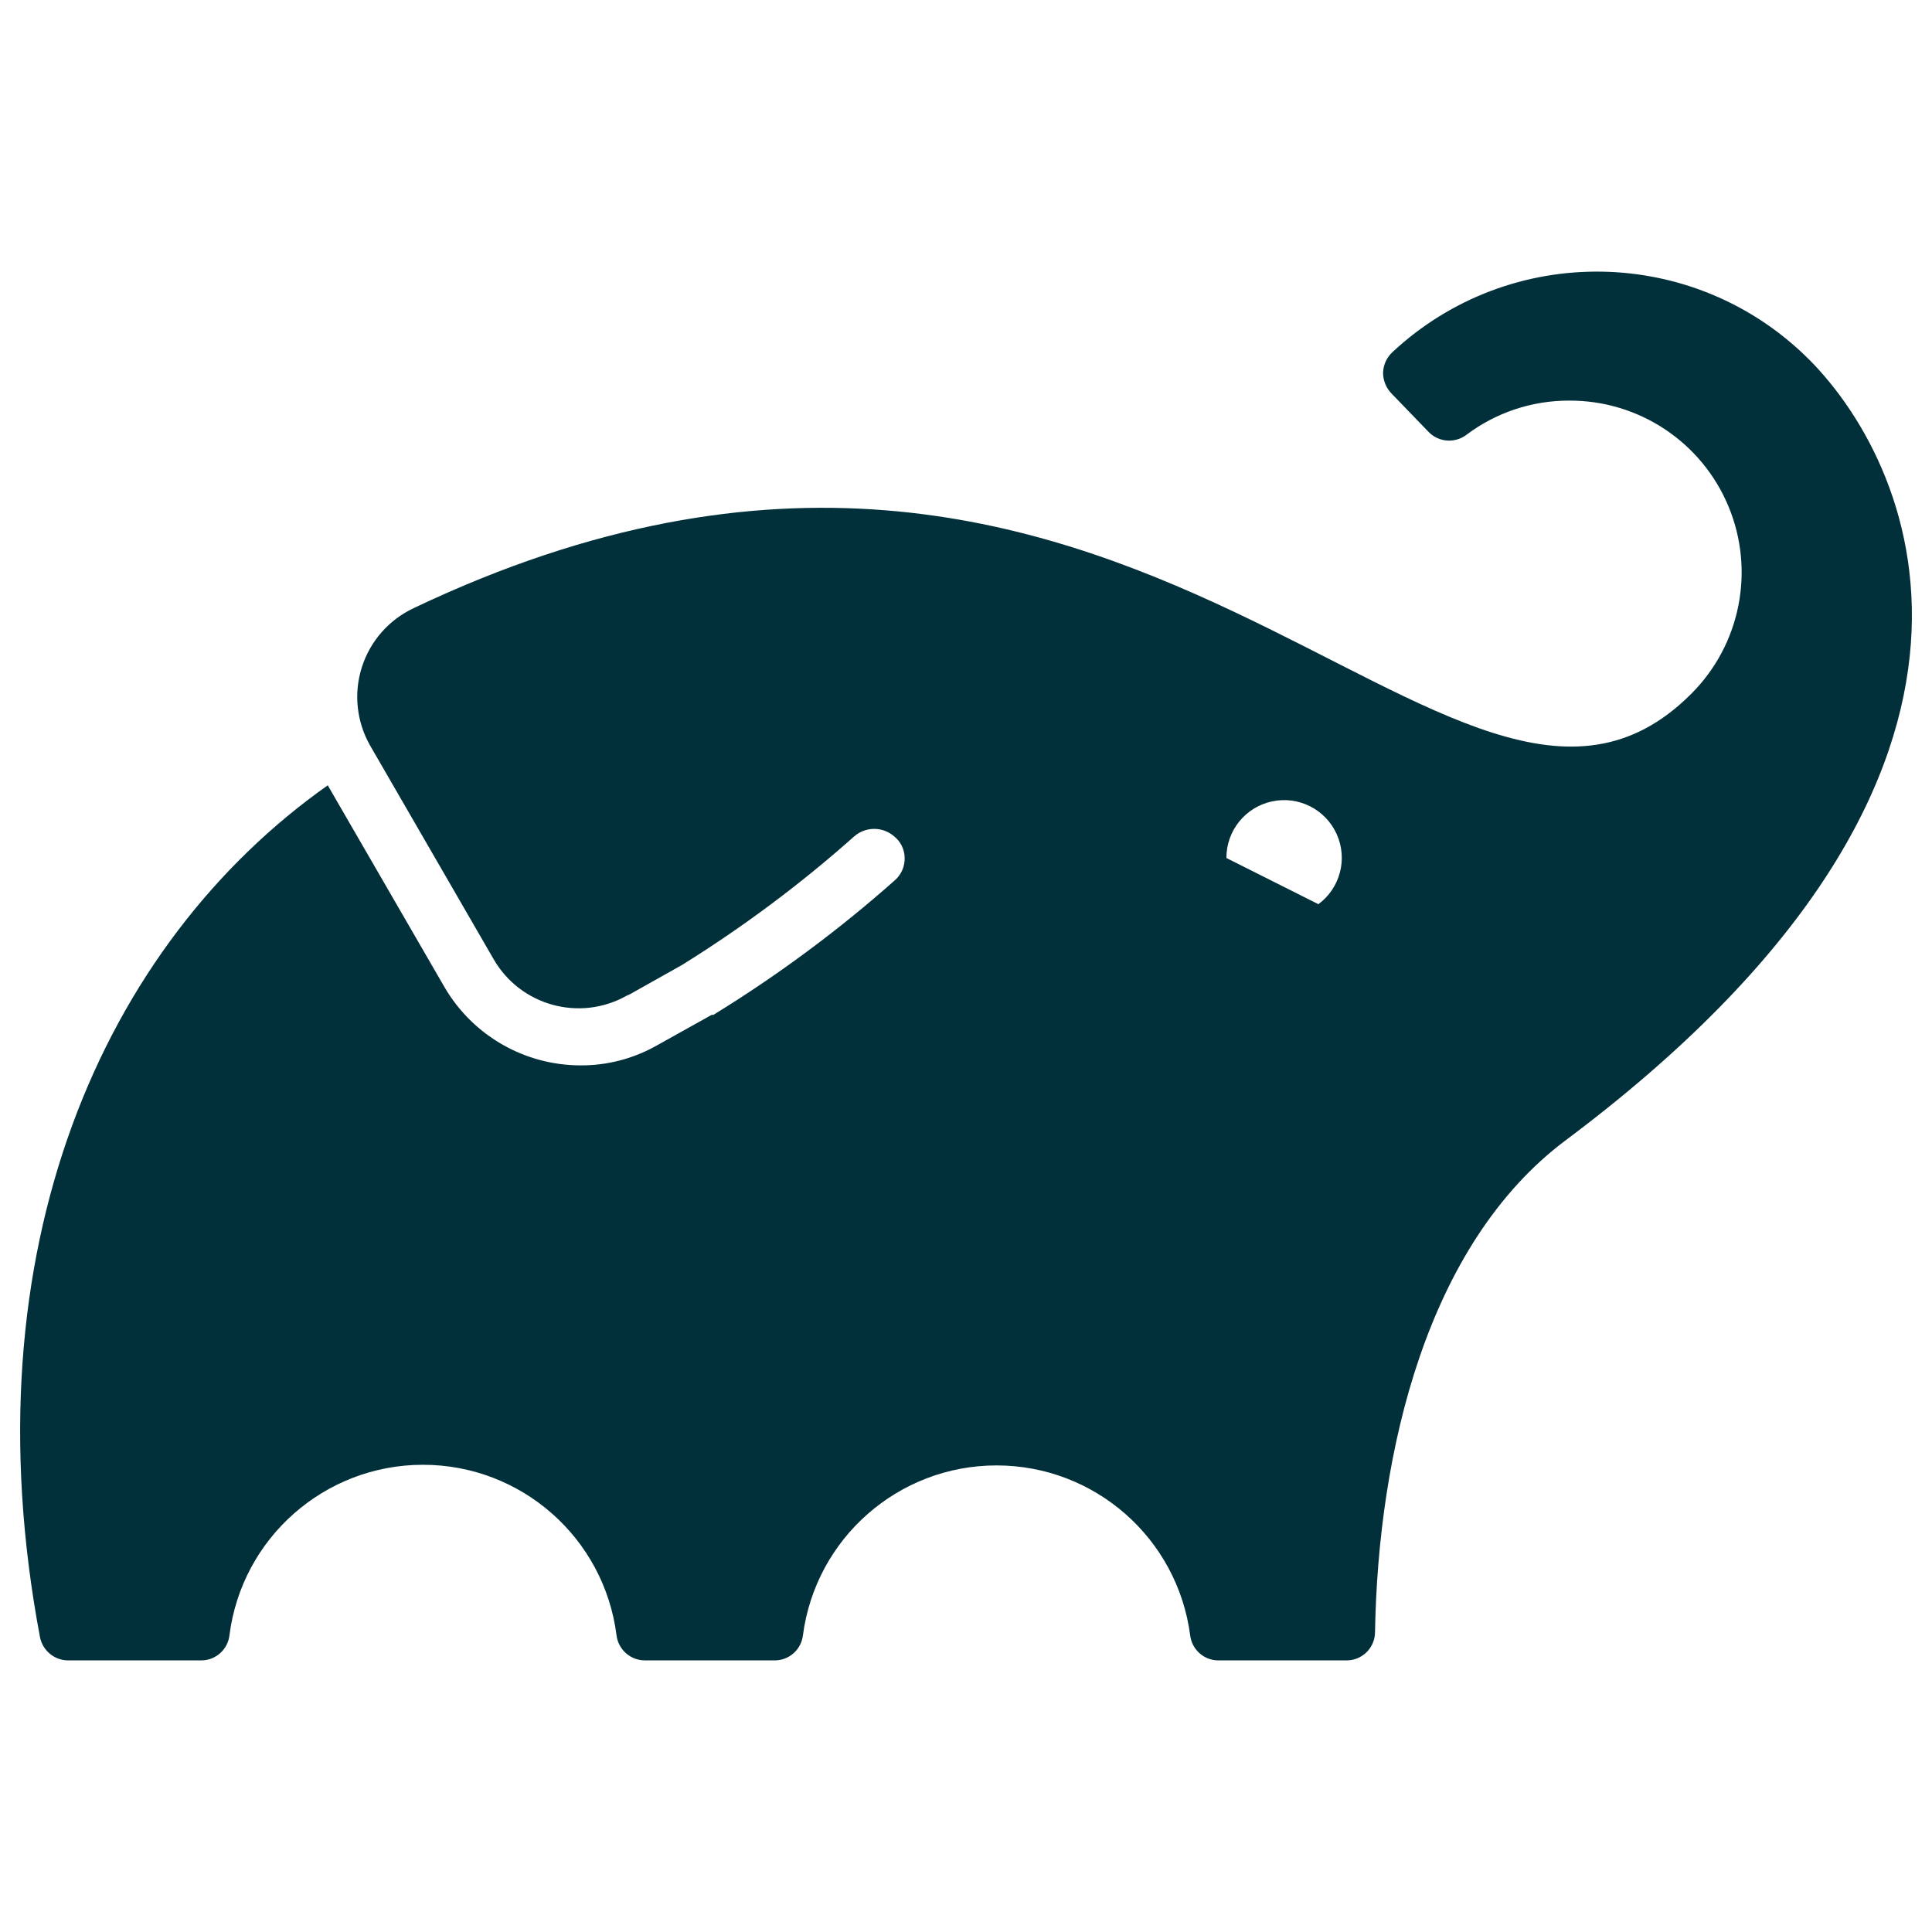
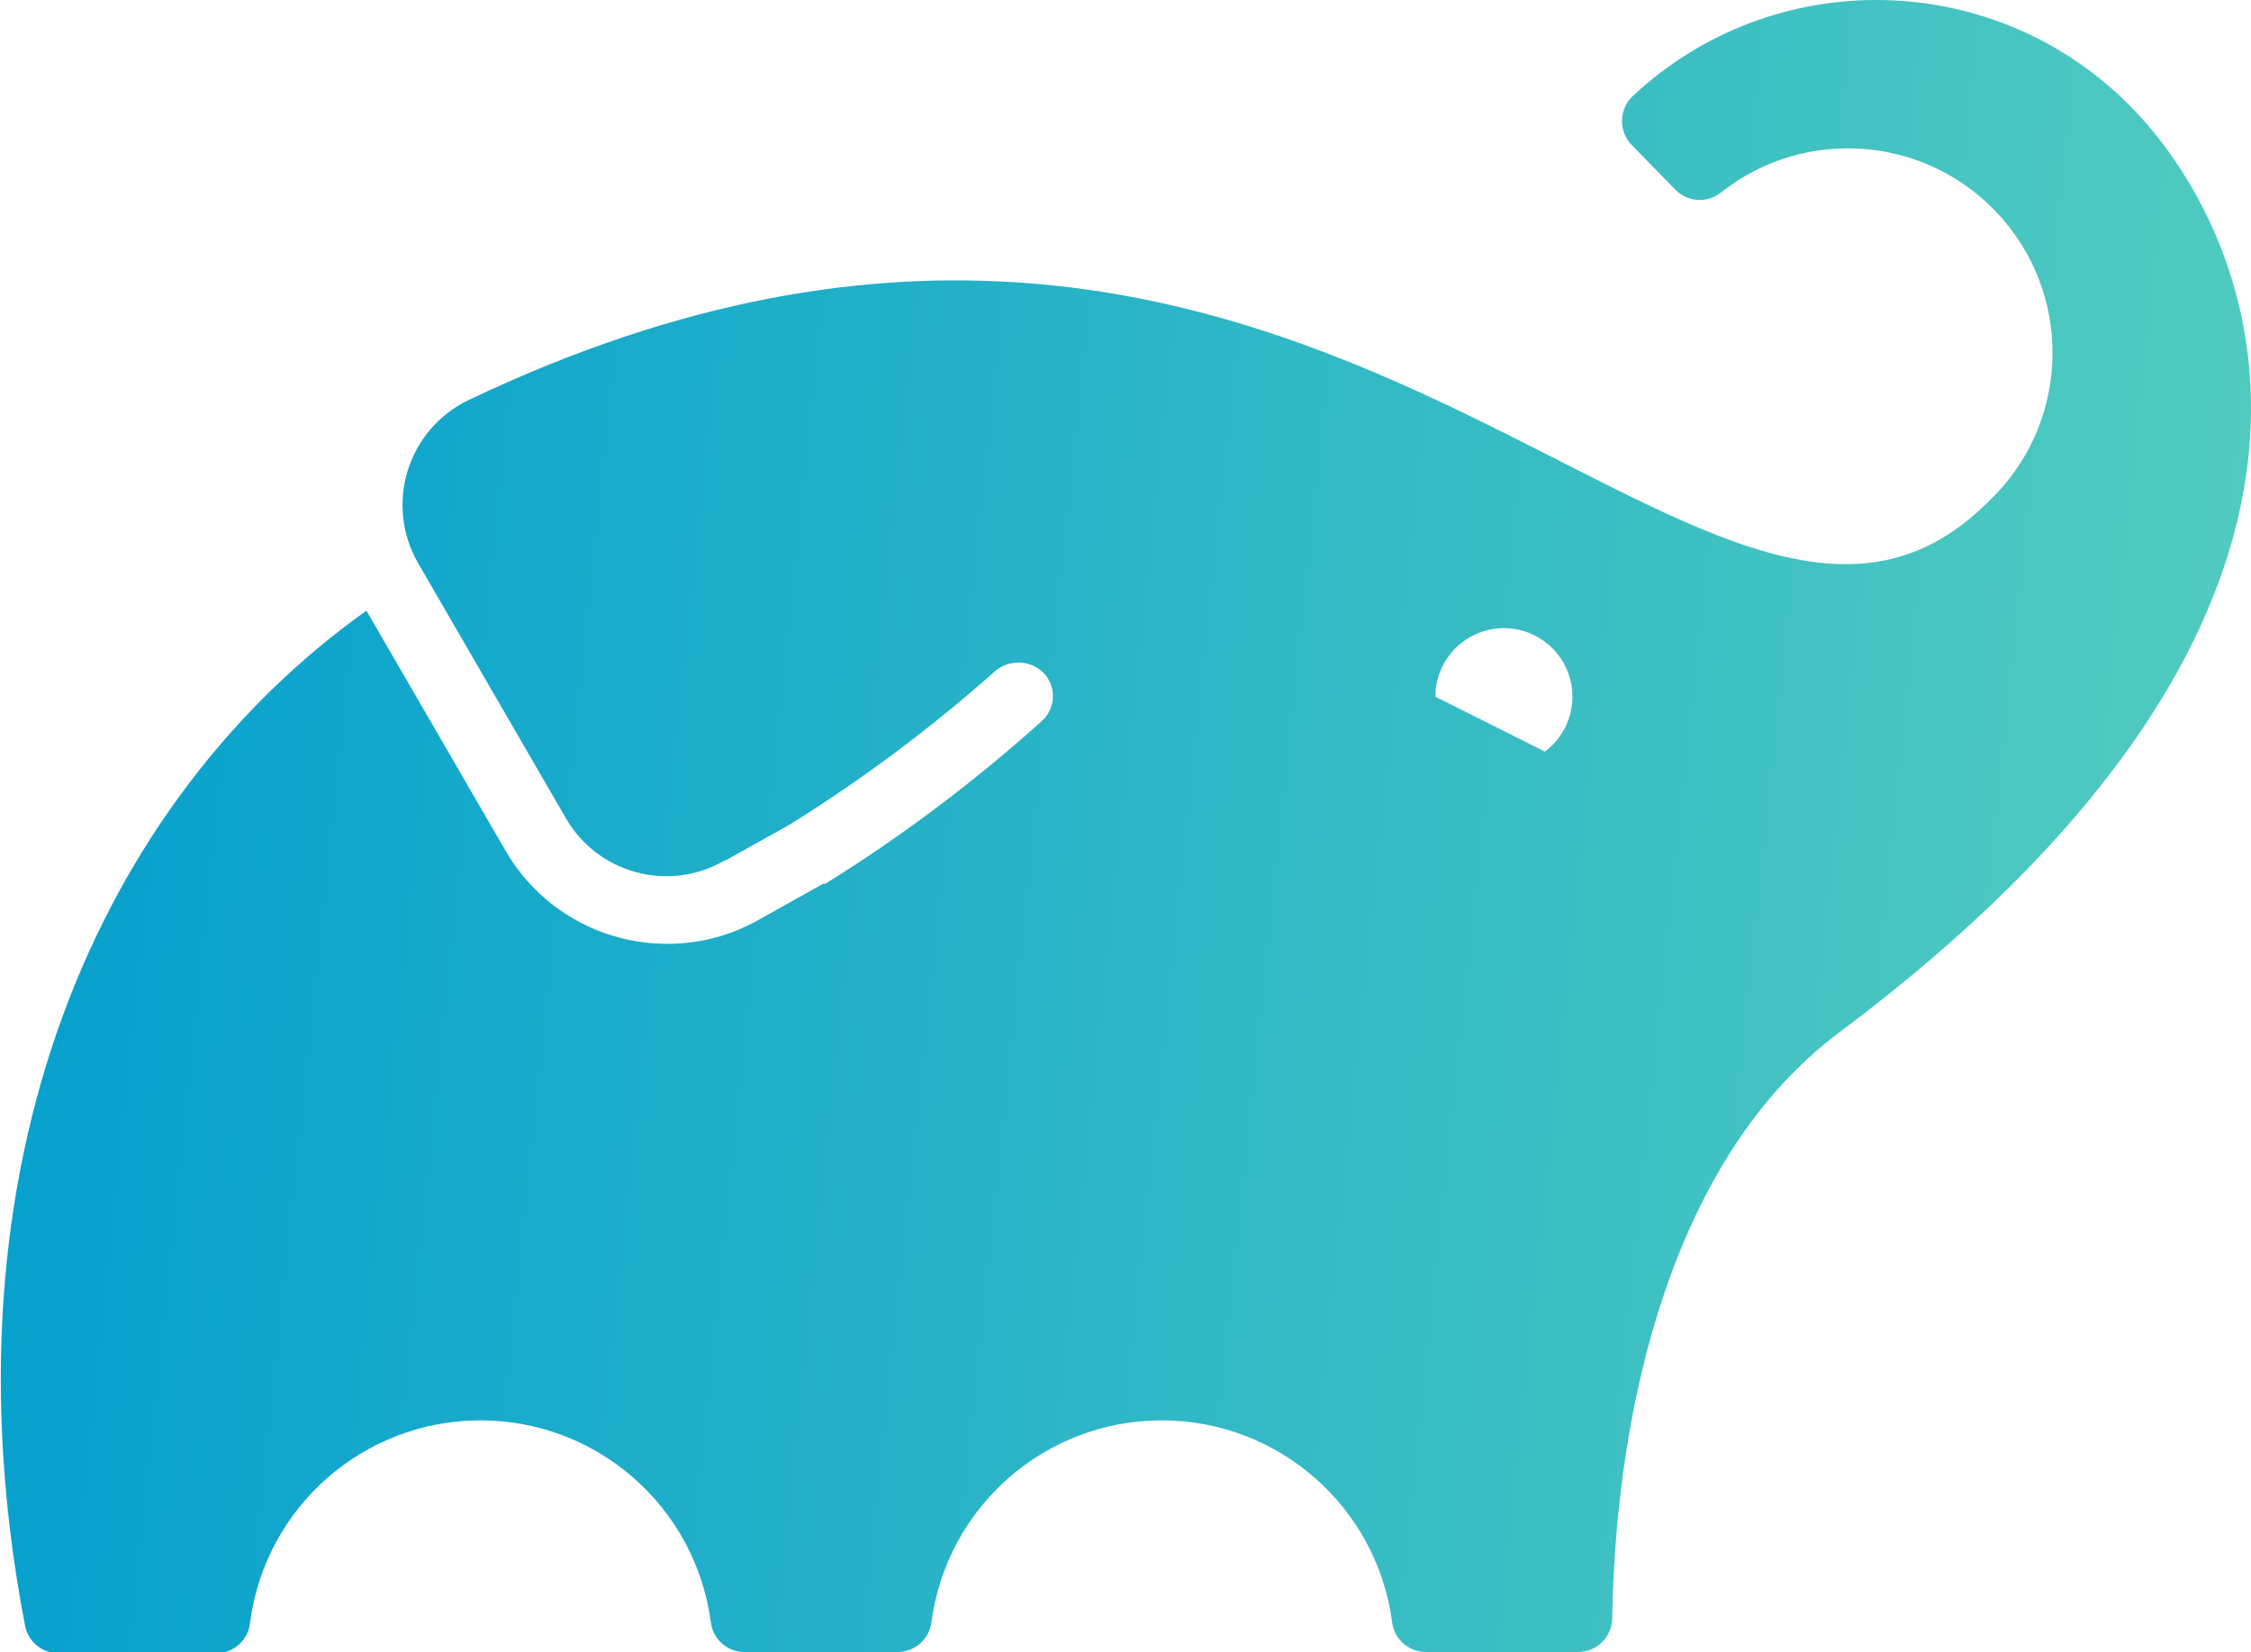
- <svg xmlns="http://www.w3.org/2000/svg" fill="none" viewBox="0 0 48 48" id="gradle-svg" height="48" width="48">
-   <path fill="#02303a" d="M44.946 8.932c-2.84 -2.841 -7.42 -2.92 -10.356 -0.179 -0.141 0.133 -0.223 0.317 -0.228 0.51 0.001 0.193 0.077 0.378 0.212 0.516l0.928 0.961c0.25 0.249 0.645 0.277 0.928 0.065 0.736 -0.556 1.634 -0.855 2.556 -0.852 1.73 -0.008 3.294 1.031 3.958 2.629 0.664 1.598 0.297 3.439 -0.93 4.66C36.099 23.157 28.202 6.581 10.28 15.108c-0.616 0.288 -1.084 0.821 -1.29 1.469 -0.206 0.648 -0.132 1.353 0.205 1.945l3.072 5.314c0.667 1.15 2.133 1.554 3.295 0.906l0.076 -0.043 -0.06 0.043 1.362 -0.765c1.518 -0.943 2.953 -2.014 4.288 -3.202 0.283 -0.242 0.7 -0.242 0.982 0 0.167 0.131 0.265 0.331 0.266 0.543 0.004 0.206 -0.081 0.404 -0.233 0.543 -1.406 1.248 -2.919 2.37 -4.521 3.354h-0.043l-1.362 0.76c-0.576 0.326 -1.227 0.497 -1.889 0.494 -1.391 0 -2.678 -0.737 -3.381 -1.938l-2.904 -5.02C2.562 23.45 -0.824 31.043 0.994 40.677c0.067 0.332 0.356 0.572 0.695 0.575h3.311c0.356 0 0.656 -0.265 0.7 -0.619 0.305 -2.423 2.366 -4.241 4.809 -4.241 2.443 0 4.504 1.818 4.809 4.241 0.046 0.354 0.348 0.619 0.706 0.619h3.224c0.356 0 0.656 -0.265 0.7 -0.619 0.315 -2.417 2.374 -4.225 4.811 -4.225s4.496 1.808 4.811 4.225c0.044 0.353 0.344 0.619 0.7 0.619h3.186c0.386 0 0.7 -0.309 0.706 -0.695 0.076 -4.489 1.286 -9.645 4.738 -12.228 11.957 -8.944 8.814 -16.614 6.046 -19.398ZM32.75 22.462l-2.28 -1.145c-0.003 -0.677 0.469 -1.263 1.13 -1.406 0.661 -0.143 1.332 0.196 1.61 0.813 0.278 0.617 0.086 1.344 -0.46 1.744v-0.005Z" stroke-width="0.5" />
+ <svg xmlns="http://www.w3.org/2000/svg" id="Layer_1" data-name="Layer 1" viewBox="0 0 90 66.06">
+   <defs>
+     <style>.Graphic-Style-2{fill:url(#linear-gradient);}</style>
+     <linearGradient id="linear-gradient" x1="1.5" y1="29.09" x2="88.3" y2="38.21" gradientUnits="userSpaceOnUse">
+       <stop offset="0" stop-color="#06a0ce" />
+       <stop offset="1" stop-color="#51cbbf" />
+     </linearGradient>
+   </defs>
+   <path class="Graphic-Style-2" d="M85.11,4.18a14.27,14.27,0,0,0-19.83-.34,1.38,1.38,0,0,0,0,2L67,7.6a1.36,1.36,0,0,0,1.78.12A8.18,8.18,0,0,1,79.5,20.06C68.17,31.38,53.05-.36,18.73,16a4.65,4.65,0,0,0-2,6.54l5.89,10.17a4.64,4.64,0,0,0,6.3,1.73l.14-.08-.11.08L31.53,33a60.29,60.29,0,0,0,8.22-6.13,1.44,1.44,0,0,1,1.87-.06h0a1.34,1.34,0,0,1,.06,2A61.61,61.61,0,0,1,33,35.34l-.09,0-2.61,1.46a7.34,7.34,0,0,1-3.61.94,7.45,7.45,0,0,1-6.47-3.71l-5.57-9.61C4,32-2.54,46.56,1,65a1.36,1.36,0,0,0,1.33,1.11H8.61A1.36,1.36,0,0,0,10,64.87a9.29,9.29,0,0,1,18.42,0,1.35,1.35,0,0,0,1.34,1.19H35.9a1.36,1.36,0,0,0,1.34-1.19,9.29,9.29,0,0,1,18.42,0A1.36,1.36,0,0,0,57,66.06H63.1a1.36,1.36,0,0,0,1.36-1.34c.14-8.6,2.46-18.48,9.07-23.43C96.43,24.16,90.41,9.48,85.11,4.18ZM61.76,30.05l-4.37-2.19h0a2.74,2.74,0,1,1,4.37,2.2Z" />
</svg>
